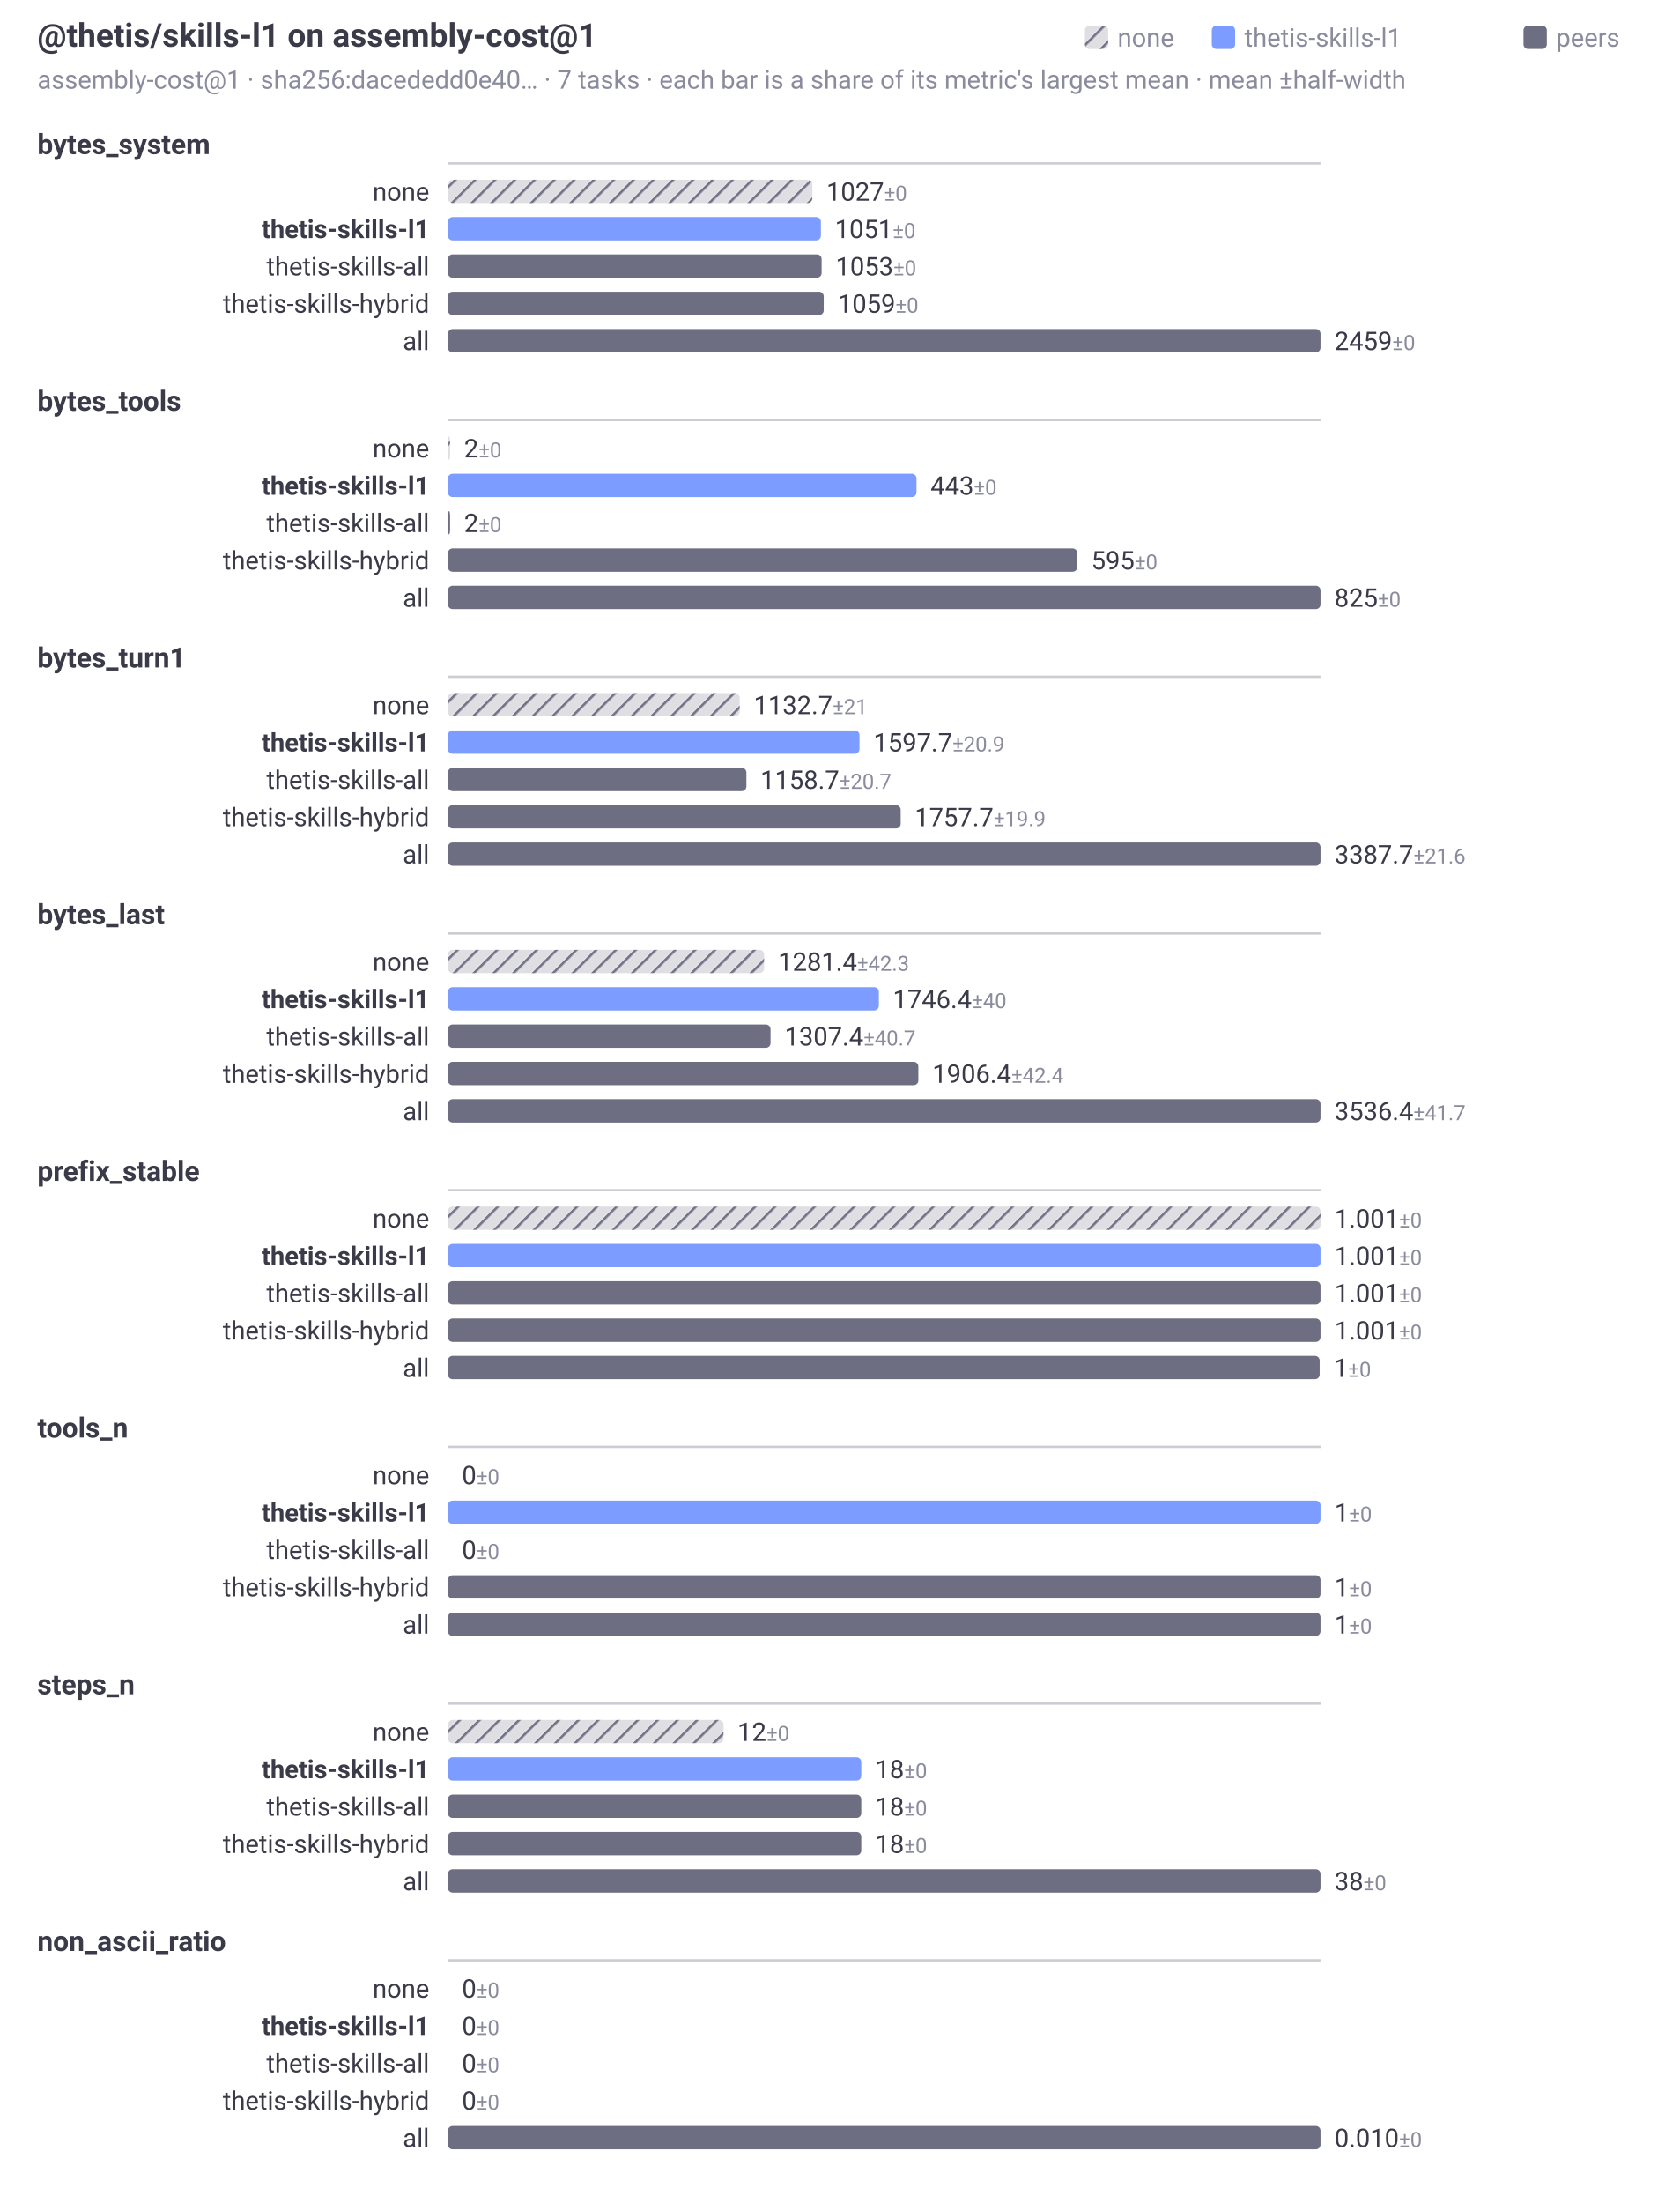
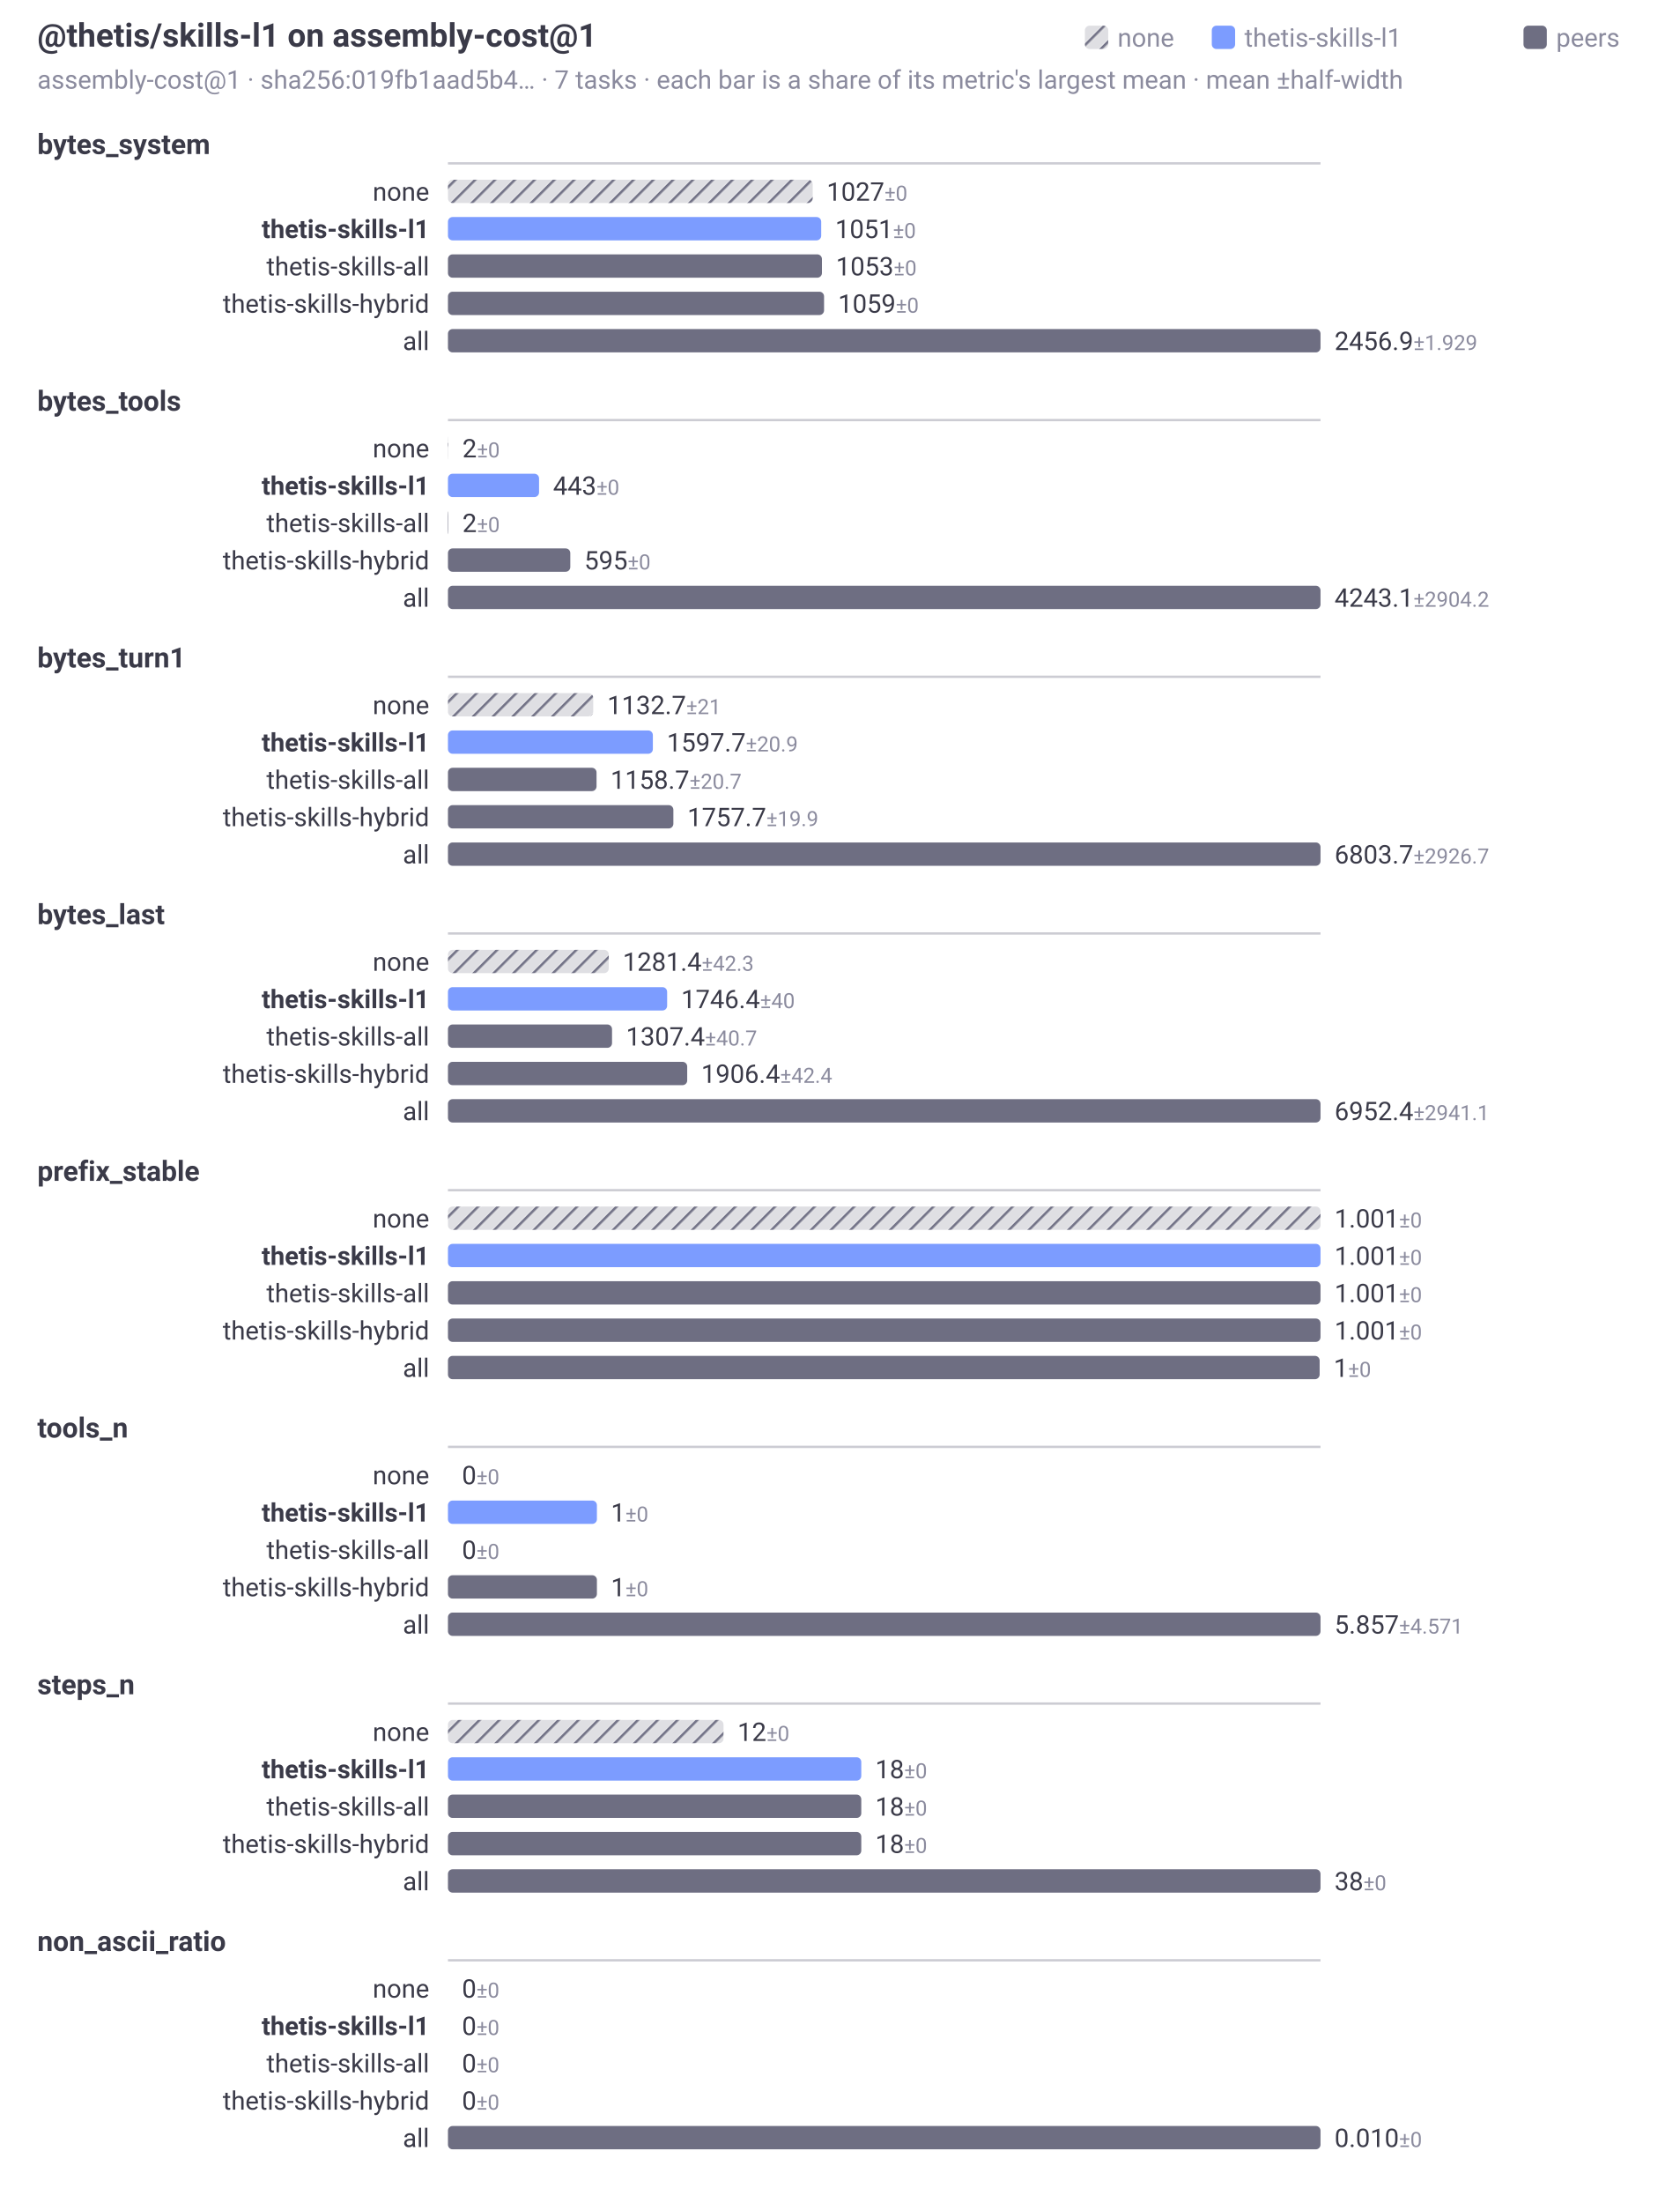
<svg xmlns="http://www.w3.org/2000/svg" width="720" height="944" viewBox="0 0 720 944" role="img" aria-labelledby="t d" font-family="system-ui, -apple-system, Segoe UI, Roboto, sans-serif">
  <style>.t{fill:#3a3a48}.f{fill:#8b8b9e}@media (prefers-color-scheme:dark){.t{fill:#d2d2dc}.f{fill:#9a9aae}}</style>
  <defs>
    <pattern id="hatch" width="6" height="6" patternUnits="userSpaceOnUse" patternTransform="rotate(45)">
      <rect width="6" height="6" fill="#6e6e82" fill-opacity="0.22" />
      <line x1="0" y1="0" x2="0" y2="6" stroke="#6e6e82" stroke-width="2" />
    </pattern>
  </defs>
  <text class="t" x="16" y="20" font-size="14" font-weight="600">@thetis/skills-l1 on assembly-cost@1</text>
-   <text class="f" x="16" y="38" font-size="11">assembly-cost@1 · sha256:dacededd0e40… · 7 tasks · each bar is a share of its metric's largest mean · mean ±half-width</text>
+   <text class="f" x="16" y="38" font-size="11">assembly-cost@1 · sha256:019fb1aad5b4… · 7 tasks · each bar is a share of its metric's largest mean · mean ±half-width</text>
  <rect x="653" y="11" width="10" height="10" rx="2" fill="#6e6e82" />
  <text class="f" x="667" y="20" font-size="11">peers</text>
  <rect x="519.4" y="11" width="10" height="10" rx="2" fill="#7c9cff" />
  <text class="f" x="533.4" y="20" font-size="11">thetis-skills-l1</text>
  <rect x="465" y="11" width="10" height="10" rx="2" fill="url(#hatch)" />
  <text class="f" x="479" y="20" font-size="11">none</text>
  <text class="t" x="16" y="66" font-size="12" font-weight="600">bytes_system</text>
  <line x1="192" y1="70" x2="566" y2="70" stroke="#6e6e82" stroke-opacity="0.35" stroke-width="1" />
  <text class="t" x="184" y="86" font-size="11" text-anchor="end">none</text>
-   <rect x="192" y="77" width="156.2" height="10" rx="2" fill="url(#hatch)" />
-   <text class="t" x="354.2" y="86" font-size="11">1027<tspan class="f" font-size="9"> ±0</tspan>
+   <rect x="192" y="77" width="156.34" height="10" rx="2" fill="url(#hatch)" />
+   <text class="t" x="354.34" y="86" font-size="11">1027<tspan class="f" font-size="9"> ±0</tspan>
  </text>
  <text class="t" x="184" y="102" font-size="11" text-anchor="end" font-weight="600">thetis-skills-l1</text>
-   <rect x="192" y="93" width="159.85" height="10" rx="2" fill="#7c9cff" />
-   <text class="t" x="357.85" y="102" font-size="11">1051<tspan class="f" font-size="9"> ±0</tspan>
+   <rect x="192" y="93" width="159.99" height="10" rx="2" fill="#7c9cff" />
+   <text class="t" x="357.99" y="102" font-size="11">1051<tspan class="f" font-size="9"> ±0</tspan>
  </text>
  <text class="t" x="184" y="118" font-size="11" text-anchor="end">thetis-skills-all</text>
-   <rect x="192" y="109" width="160.16" height="10" rx="2" fill="#6e6e82" />
-   <text class="t" x="358.16" y="118" font-size="11">1053<tspan class="f" font-size="9"> ±0</tspan>
+   <rect x="192" y="109" width="160.3" height="10" rx="2" fill="#6e6e82" />
+   <text class="t" x="358.3" y="118" font-size="11">1053<tspan class="f" font-size="9"> ±0</tspan>
  </text>
  <text class="t" x="184" y="134" font-size="11" text-anchor="end">thetis-skills-hybrid</text>
-   <rect x="192" y="125" width="161.07" height="10" rx="2" fill="#6e6e82" />
-   <text class="t" x="359.07" y="134" font-size="11">1059<tspan class="f" font-size="9"> ±0</tspan>
+   <rect x="192" y="125" width="161.21" height="10" rx="2" fill="#6e6e82" />
+   <text class="t" x="359.21" y="134" font-size="11">1059<tspan class="f" font-size="9"> ±0</tspan>
  </text>
  <text class="t" x="184" y="150" font-size="11" text-anchor="end">all</text>
  <rect x="192" y="141" width="374" height="10" rx="2" fill="#6e6e82" />
-   <text class="t" x="572" y="150" font-size="11">2459<tspan class="f" font-size="9"> ±0</tspan>
+   <text class="t" x="572" y="150" font-size="11">2456.9<tspan class="f" font-size="9"> ±1.929</tspan>
  </text>
  <text class="t" x="16" y="176" font-size="12" font-weight="600">bytes_tools</text>
  <line x1="192" y1="180" x2="566" y2="180" stroke="#6e6e82" stroke-opacity="0.35" stroke-width="1" />
  <text class="t" x="184" y="196" font-size="11" text-anchor="end">none</text>
-   <rect x="192" y="187" width="0.91" height="10" rx="2" fill="url(#hatch)" />
-   <text class="t" x="198.91" y="196" font-size="11">2<tspan class="f" font-size="9"> ±0</tspan>
+   <rect x="192" y="187" width="0.18" height="10" rx="2" fill="url(#hatch)" />
+   <text class="t" x="198.18" y="196" font-size="11">2<tspan class="f" font-size="9"> ±0</tspan>
  </text>
  <text class="t" x="184" y="212" font-size="11" text-anchor="end" font-weight="600">thetis-skills-l1</text>
-   <rect x="192" y="203" width="200.83" height="10" rx="2" fill="#7c9cff" />
-   <text class="t" x="398.83" y="212" font-size="11">443<tspan class="f" font-size="9"> ±0</tspan>
+   <rect x="192" y="203" width="39.05" height="10" rx="2" fill="#7c9cff" />
+   <text class="t" x="237.05" y="212" font-size="11">443<tspan class="f" font-size="9"> ±0</tspan>
  </text>
  <text class="t" x="184" y="228" font-size="11" text-anchor="end">thetis-skills-all</text>
-   <rect x="192" y="219" width="0.91" height="10" rx="2" fill="#6e6e82" />
-   <text class="t" x="198.91" y="228" font-size="11">2<tspan class="f" font-size="9"> ±0</tspan>
+   <rect x="192" y="219" width="0.18" height="10" rx="2" fill="#6e6e82" />
+   <text class="t" x="198.18" y="228" font-size="11">2<tspan class="f" font-size="9"> ±0</tspan>
  </text>
  <text class="t" x="184" y="244" font-size="11" text-anchor="end">thetis-skills-hybrid</text>
-   <rect x="192" y="235" width="269.73" height="10" rx="2" fill="#6e6e82" />
-   <text class="t" x="467.73" y="244" font-size="11">595<tspan class="f" font-size="9"> ±0</tspan>
+   <rect x="192" y="235" width="52.44" height="10" rx="2" fill="#6e6e82" />
+   <text class="t" x="250.44" y="244" font-size="11">595<tspan class="f" font-size="9"> ±0</tspan>
  </text>
  <text class="t" x="184" y="260" font-size="11" text-anchor="end">all</text>
  <rect x="192" y="251" width="374" height="10" rx="2" fill="#6e6e82" />
-   <text class="t" x="572" y="260" font-size="11">825<tspan class="f" font-size="9"> ±0</tspan>
+   <text class="t" x="572" y="260" font-size="11">4243.1<tspan class="f" font-size="9"> ±2904.2</tspan>
  </text>
  <text class="t" x="16" y="286" font-size="12" font-weight="600">bytes_turn1</text>
  <line x1="192" y1="290" x2="566" y2="290" stroke="#6e6e82" stroke-opacity="0.35" stroke-width="1" />
  <text class="t" x="184" y="306" font-size="11" text-anchor="end">none</text>
-   <rect x="192" y="297" width="125.05" height="10" rx="2" fill="url(#hatch)" />
-   <text class="t" x="323.05" y="306" font-size="11">1132.7<tspan class="f" font-size="9"> ±21</tspan>
+   <rect x="192" y="297" width="62.27" height="10" rx="2" fill="url(#hatch)" />
+   <text class="t" x="260.27" y="306" font-size="11">1132.7<tspan class="f" font-size="9"> ±21</tspan>
  </text>
  <text class="t" x="184" y="322" font-size="11" text-anchor="end" font-weight="600">thetis-skills-l1</text>
-   <rect x="192" y="313" width="176.39" height="10" rx="2" fill="#7c9cff" />
-   <text class="t" x="374.39" y="322" font-size="11">1597.7<tspan class="f" font-size="9"> ±20.9</tspan>
+   <rect x="192" y="313" width="87.83" height="10" rx="2" fill="#7c9cff" />
+   <text class="t" x="285.83" y="322" font-size="11">1597.7<tspan class="f" font-size="9"> ±20.9</tspan>
  </text>
  <text class="t" x="184" y="338" font-size="11" text-anchor="end">thetis-skills-all</text>
-   <rect x="192" y="329" width="127.92" height="10" rx="2" fill="#6e6e82" />
-   <text class="t" x="325.92" y="338" font-size="11">1158.7<tspan class="f" font-size="9"> ±20.7</tspan>
+   <rect x="192" y="329" width="63.69" height="10" rx="2" fill="#6e6e82" />
+   <text class="t" x="261.69" y="338" font-size="11">1158.7<tspan class="f" font-size="9"> ±20.7</tspan>
  </text>
  <text class="t" x="184" y="354" font-size="11" text-anchor="end">thetis-skills-hybrid</text>
-   <rect x="192" y="345" width="194.05" height="10" rx="2" fill="#6e6e82" />
-   <text class="t" x="392.05" y="354" font-size="11">1757.7<tspan class="f" font-size="9"> ±19.9</tspan>
+   <rect x="192" y="345" width="96.62" height="10" rx="2" fill="#6e6e82" />
+   <text class="t" x="294.62" y="354" font-size="11">1757.7<tspan class="f" font-size="9"> ±19.9</tspan>
  </text>
  <text class="t" x="184" y="370" font-size="11" text-anchor="end">all</text>
  <rect x="192" y="361" width="374" height="10" rx="2" fill="#6e6e82" />
-   <text class="t" x="572" y="370" font-size="11">3387.7<tspan class="f" font-size="9"> ±21.6</tspan>
+   <text class="t" x="572" y="370" font-size="11">6803.7<tspan class="f" font-size="9"> ±2926.7</tspan>
  </text>
  <text class="t" x="16" y="396" font-size="12" font-weight="600">bytes_last</text>
  <line x1="192" y1="400" x2="566" y2="400" stroke="#6e6e82" stroke-opacity="0.35" stroke-width="1" />
  <text class="t" x="184" y="416" font-size="11" text-anchor="end">none</text>
-   <rect x="192" y="407" width="135.52" height="10" rx="2" fill="url(#hatch)" />
-   <text class="t" x="333.52" y="416" font-size="11">1281.4<tspan class="f" font-size="9"> ±42.3</tspan>
+   <rect x="192" y="407" width="68.93" height="10" rx="2" fill="url(#hatch)" />
+   <text class="t" x="266.93" y="416" font-size="11">1281.4<tspan class="f" font-size="9"> ±42.3</tspan>
  </text>
  <text class="t" x="184" y="432" font-size="11" text-anchor="end" font-weight="600">thetis-skills-l1</text>
-   <rect x="192" y="423" width="184.7" height="10" rx="2" fill="#7c9cff" />
-   <text class="t" x="382.7" y="432" font-size="11">1746.4<tspan class="f" font-size="9"> ±40</tspan>
+   <rect x="192" y="423" width="93.95" height="10" rx="2" fill="#7c9cff" />
+   <text class="t" x="291.95" y="432" font-size="11">1746.4<tspan class="f" font-size="9"> ±40</tspan>
  </text>
  <text class="t" x="184" y="448" font-size="11" text-anchor="end">thetis-skills-all</text>
-   <rect x="192" y="439" width="138.27" height="10" rx="2" fill="#6e6e82" />
-   <text class="t" x="336.27" y="448" font-size="11">1307.4<tspan class="f" font-size="9"> ±40.7</tspan>
+   <rect x="192" y="439" width="70.33" height="10" rx="2" fill="#6e6e82" />
+   <text class="t" x="268.33" y="448" font-size="11">1307.4<tspan class="f" font-size="9"> ±40.7</tspan>
  </text>
  <text class="t" x="184" y="464" font-size="11" text-anchor="end">thetis-skills-hybrid</text>
-   <rect x="192" y="455" width="201.62" height="10" rx="2" fill="#6e6e82" />
-   <text class="t" x="399.62" y="464" font-size="11">1906.4<tspan class="f" font-size="9"> ±42.4</tspan>
+   <rect x="192" y="455" width="102.55" height="10" rx="2" fill="#6e6e82" />
+   <text class="t" x="300.55" y="464" font-size="11">1906.4<tspan class="f" font-size="9"> ±42.4</tspan>
  </text>
  <text class="t" x="184" y="480" font-size="11" text-anchor="end">all</text>
  <rect x="192" y="471" width="374" height="10" rx="2" fill="#6e6e82" />
-   <text class="t" x="572" y="480" font-size="11">3536.4<tspan class="f" font-size="9"> ±41.7</tspan>
+   <text class="t" x="572" y="480" font-size="11">6952.4<tspan class="f" font-size="9"> ±2941.1</tspan>
  </text>
  <text class="t" x="16" y="506" font-size="12" font-weight="600">prefix_stable</text>
  <line x1="192" y1="510" x2="566" y2="510" stroke="#6e6e82" stroke-opacity="0.35" stroke-width="1" />
  <text class="t" x="184" y="526" font-size="11" text-anchor="end">none</text>
  <rect x="192" y="517" width="374" height="10" rx="2" fill="url(#hatch)" />
  <text class="t" x="572" y="526" font-size="11">1.001<tspan class="f" font-size="9"> ±0</tspan>
  </text>
  <text class="t" x="184" y="542" font-size="11" text-anchor="end" font-weight="600">thetis-skills-l1</text>
  <rect x="192" y="533" width="374" height="10" rx="2" fill="#7c9cff" />
  <text class="t" x="572" y="542" font-size="11">1.001<tspan class="f" font-size="9"> ±0</tspan>
  </text>
  <text class="t" x="184" y="558" font-size="11" text-anchor="end">thetis-skills-all</text>
  <rect x="192" y="549" width="374" height="10" rx="2" fill="#6e6e82" />
  <text class="t" x="572" y="558" font-size="11">1.001<tspan class="f" font-size="9"> ±0</tspan>
  </text>
  <text class="t" x="184" y="574" font-size="11" text-anchor="end">thetis-skills-hybrid</text>
  <rect x="192" y="565" width="374" height="10" rx="2" fill="#6e6e82" />
  <text class="t" x="572" y="574" font-size="11">1.001<tspan class="f" font-size="9"> ±0</tspan>
  </text>
  <text class="t" x="184" y="590" font-size="11" text-anchor="end">all</text>
  <rect x="192" y="581" width="373.63" height="10" rx="2" fill="#6e6e82" />
  <text class="t" x="571.63" y="590" font-size="11">1<tspan class="f" font-size="9"> ±0</tspan>
  </text>
  <text class="t" x="16" y="616" font-size="12" font-weight="600">tools_n</text>
  <line x1="192" y1="620" x2="566" y2="620" stroke="#6e6e82" stroke-opacity="0.35" stroke-width="1" />
  <text class="t" x="184" y="636" font-size="11" text-anchor="end">none</text>
  <rect x="192" y="627" width="0" height="10" rx="2" fill="url(#hatch)" />
  <text class="t" x="198" y="636" font-size="11">0<tspan class="f" font-size="9"> ±0</tspan>
  </text>
  <text class="t" x="184" y="652" font-size="11" text-anchor="end" font-weight="600">thetis-skills-l1</text>
-   <rect x="192" y="643" width="374" height="10" rx="2" fill="#7c9cff" />
-   <text class="t" x="572" y="652" font-size="11">1<tspan class="f" font-size="9"> ±0</tspan>
+   <rect x="192" y="643" width="63.85" height="10" rx="2" fill="#7c9cff" />
+   <text class="t" x="261.85" y="652" font-size="11">1<tspan class="f" font-size="9"> ±0</tspan>
  </text>
  <text class="t" x="184" y="668" font-size="11" text-anchor="end">thetis-skills-all</text>
  <rect x="192" y="659" width="0" height="10" rx="2" fill="#6e6e82" />
  <text class="t" x="198" y="668" font-size="11">0<tspan class="f" font-size="9"> ±0</tspan>
  </text>
  <text class="t" x="184" y="684" font-size="11" text-anchor="end">thetis-skills-hybrid</text>
-   <rect x="192" y="675" width="374" height="10" rx="2" fill="#6e6e82" />
-   <text class="t" x="572" y="684" font-size="11">1<tspan class="f" font-size="9"> ±0</tspan>
+   <rect x="192" y="675" width="63.85" height="10" rx="2" fill="#6e6e82" />
+   <text class="t" x="261.85" y="684" font-size="11">1<tspan class="f" font-size="9"> ±0</tspan>
  </text>
  <text class="t" x="184" y="700" font-size="11" text-anchor="end">all</text>
  <rect x="192" y="691" width="374" height="10" rx="2" fill="#6e6e82" />
-   <text class="t" x="572" y="700" font-size="11">1<tspan class="f" font-size="9"> ±0</tspan>
+   <text class="t" x="572" y="700" font-size="11">5.857<tspan class="f" font-size="9"> ±4.571</tspan>
  </text>
  <text class="t" x="16" y="726" font-size="12" font-weight="600">steps_n</text>
  <line x1="192" y1="730" x2="566" y2="730" stroke="#6e6e82" stroke-opacity="0.35" stroke-width="1" />
  <text class="t" x="184" y="746" font-size="11" text-anchor="end">none</text>
  <rect x="192" y="737" width="118.11" height="10" rx="2" fill="url(#hatch)" />
  <text class="t" x="316.11" y="746" font-size="11">12<tspan class="f" font-size="9"> ±0</tspan>
  </text>
  <text class="t" x="184" y="762" font-size="11" text-anchor="end" font-weight="600">thetis-skills-l1</text>
  <rect x="192" y="753" width="177.16" height="10" rx="2" fill="#7c9cff" />
  <text class="t" x="375.16" y="762" font-size="11">18<tspan class="f" font-size="9"> ±0</tspan>
  </text>
  <text class="t" x="184" y="778" font-size="11" text-anchor="end">thetis-skills-all</text>
  <rect x="192" y="769" width="177.16" height="10" rx="2" fill="#6e6e82" />
  <text class="t" x="375.16" y="778" font-size="11">18<tspan class="f" font-size="9"> ±0</tspan>
  </text>
  <text class="t" x="184" y="794" font-size="11" text-anchor="end">thetis-skills-hybrid</text>
  <rect x="192" y="785" width="177.16" height="10" rx="2" fill="#6e6e82" />
  <text class="t" x="375.16" y="794" font-size="11">18<tspan class="f" font-size="9"> ±0</tspan>
  </text>
  <text class="t" x="184" y="810" font-size="11" text-anchor="end">all</text>
  <rect x="192" y="801" width="374" height="10" rx="2" fill="#6e6e82" />
  <text class="t" x="572" y="810" font-size="11">38<tspan class="f" font-size="9"> ±0</tspan>
  </text>
  <text class="t" x="16" y="836" font-size="12" font-weight="600">non_ascii_ratio</text>
  <line x1="192" y1="840" x2="566" y2="840" stroke="#6e6e82" stroke-opacity="0.35" stroke-width="1" />
  <text class="t" x="184" y="856" font-size="11" text-anchor="end">none</text>
  <rect x="192" y="847" width="0" height="10" rx="2" fill="url(#hatch)" />
  <text class="t" x="198" y="856" font-size="11">0<tspan class="f" font-size="9"> ±0</tspan>
  </text>
  <text class="t" x="184" y="872" font-size="11" text-anchor="end" font-weight="600">thetis-skills-l1</text>
  <rect x="192" y="863" width="0" height="10" rx="2" fill="#7c9cff" />
  <text class="t" x="198" y="872" font-size="11">0<tspan class="f" font-size="9"> ±0</tspan>
  </text>
  <text class="t" x="184" y="888" font-size="11" text-anchor="end">thetis-skills-all</text>
  <rect x="192" y="879" width="0" height="10" rx="2" fill="#6e6e82" />
  <text class="t" x="198" y="888" font-size="11">0<tspan class="f" font-size="9"> ±0</tspan>
  </text>
  <text class="t" x="184" y="904" font-size="11" text-anchor="end">thetis-skills-hybrid</text>
  <rect x="192" y="895" width="0" height="10" rx="2" fill="#6e6e82" />
  <text class="t" x="198" y="904" font-size="11">0<tspan class="f" font-size="9"> ±0</tspan>
  </text>
  <text class="t" x="184" y="920" font-size="11" text-anchor="end">all</text>
  <rect x="192" y="911" width="374" height="10" rx="2" fill="#6e6e82" />
  <text class="t" x="572" y="920" font-size="11">0.010<tspan class="f" font-size="9"> ±0</tspan>
  </text>
</svg>
